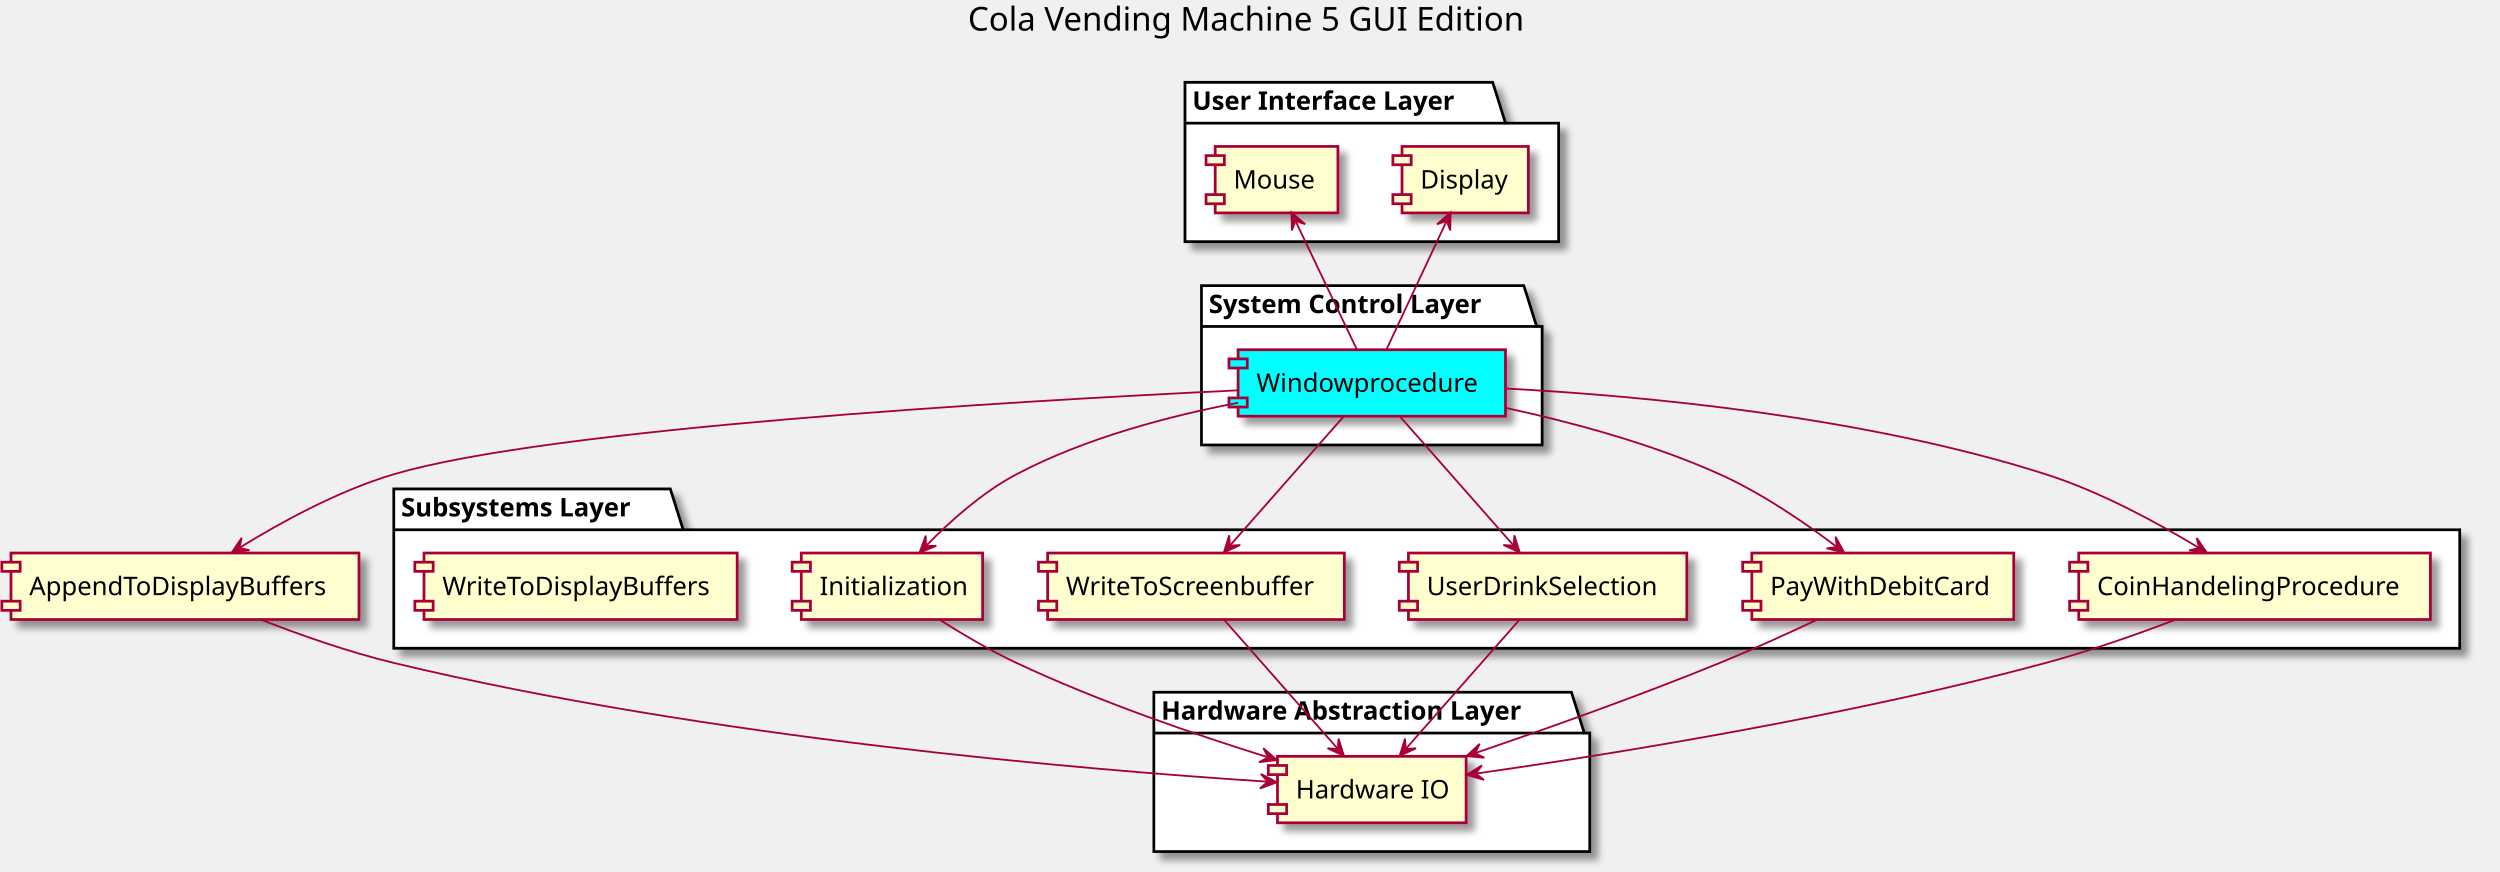
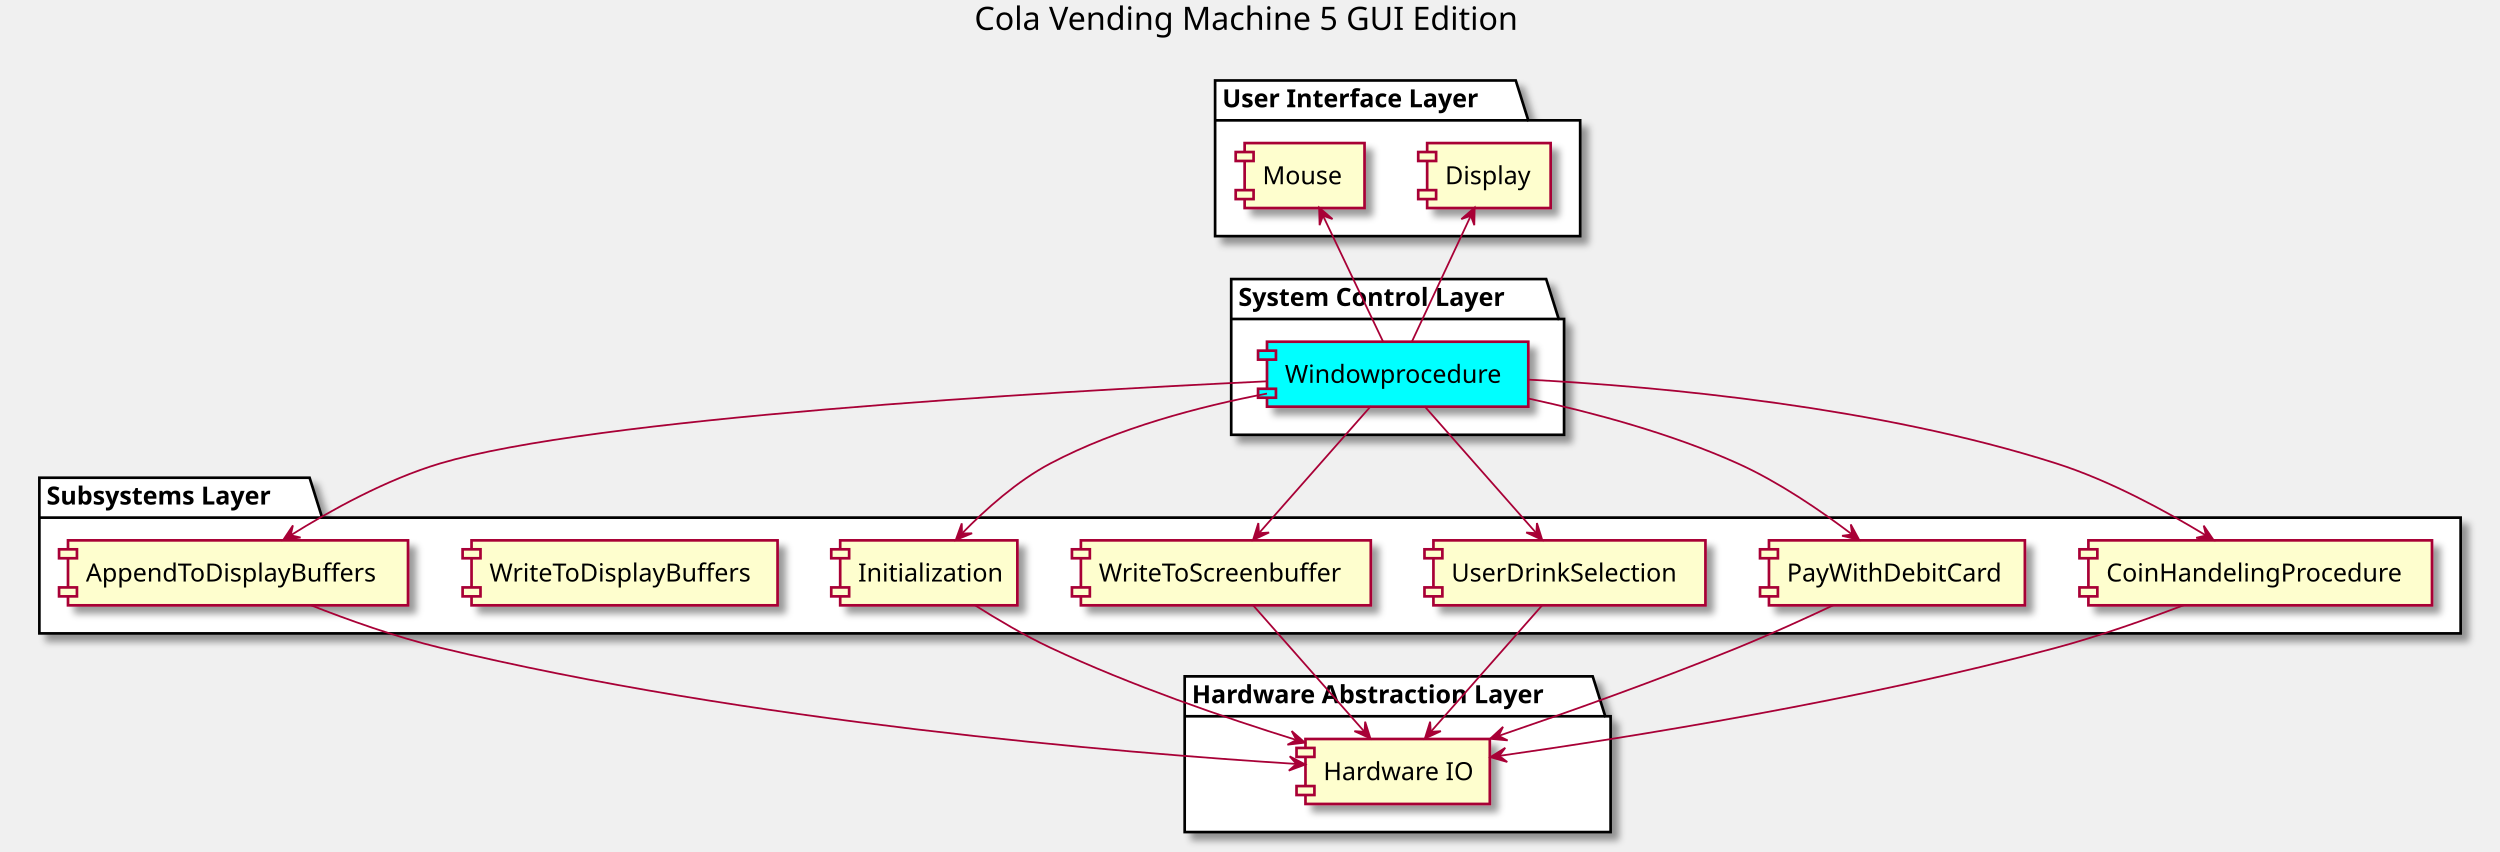
- <svg xmlns="http://www.w3.org/2000/svg" contentScriptType="application/ecmascript" contentStyleType="text/css" height="476px" preserveAspectRatio="none" style="width:1365px;height:476px;" version="1.1" viewBox="0 0 1365 476" width="1365px" zoomAndPan="magnify">
+ <svg xmlns="http://www.w3.org/2000/svg" contentScriptType="application/ecmascript" contentStyleType="text/css" height="476px" preserveAspectRatio="none" style="width:1397px;height:476px;" version="1.1" viewBox="0 0 1397 476" width="1397px" zoomAndPan="magnify">
  <defs>
-     <filter height="300%" id="fcilsm0hrkqak" width="300%" x="-1" y="-1">
+     <filter height="300%" id="f1bke7zae048id" width="300%" x="-1" y="-1">
      <feGaussianBlur result="blurOut" stdDeviation="2.0" />
      <feColorMatrix in="blurOut" result="blurOut2" type="matrix" values="0 0 0 0 0 0 0 0 0 0 0 0 0 0 0 0 0 0 .4 0" />
      <feOffset dx="4.0" dy="4.0" in="blurOut2" result="blurOut3" />
      <feBlend in="SourceGraphic" in2="blurOut3" mode="normal" />
    </filter>
  </defs>
  <g>
-     <text fill="#000000" font-family="sans-serif" font-size="18" lengthAdjust="spacingAndGlyphs" textLength="320" x="528.5" y="16.708">Cola Vending Machine 5 GUI Edition</text>
-     <polygon fill="#FFFFFF" filter="url(#fcilsm0hrkqak)" points="647,44.953,815,44.953,822,67.25,851,67.25,851,131.953,647,131.953,647,44.953" style="stroke: #000000; stroke-width: 1.5;" />
-     <line style="stroke: #000000; stroke-width: 1.5;" x1="647" x2="822" y1="67.25" y2="67.25" />
-     <text fill="#000000" font-family="sans-serif" font-size="14" font-weight="bold" lengthAdjust="spacingAndGlyphs" textLength="162" x="651" y="59.948">User Interface Layer</text>
-     <polygon fill="#FFFFFF" filter="url(#fcilsm0hrkqak)" points="656,155.953,832,155.953,839,178.25,842,178.25,842,242.953,656,242.953,656,155.953" style="stroke: #000000; stroke-width: 1.5;" />
-     <line style="stroke: #000000; stroke-width: 1.5;" x1="656" x2="839" y1="178.25" y2="178.25" />
-     <text fill="#000000" font-family="sans-serif" font-size="14" font-weight="bold" lengthAdjust="spacingAndGlyphs" textLength="170" x="660" y="170.948">System Control Layer</text>
-     <polygon fill="#FFFFFF" filter="url(#fcilsm0hrkqak)" points="215,266.953,366,266.953,373,289.25,1343,289.25,1343,353.953,215,353.953,215,266.953" style="stroke: #000000; stroke-width: 1.5;" />
-     <line style="stroke: #000000; stroke-width: 1.5;" x1="215" x2="373" y1="289.25" y2="289.25" />
-     <text fill="#000000" font-family="sans-serif" font-size="14" font-weight="bold" lengthAdjust="spacingAndGlyphs" textLength="145" x="219" y="281.948">Subsystems Layer</text>
-     <polygon fill="#FFFFFF" filter="url(#fcilsm0hrkqak)" points="630,377.953,858,377.953,865,400.25,868,400.25,868,464.953,630,464.953,630,377.953" style="stroke: #000000; stroke-width: 1.5;" />
-     <line style="stroke: #000000; stroke-width: 1.5;" x1="630" x2="865" y1="400.25" y2="400.25" />
-     <text fill="#000000" font-family="sans-serif" font-size="14" font-weight="bold" lengthAdjust="spacingAndGlyphs" textLength="222" x="634" y="392.948">Hardware Abstraction Layer</text>
-     <rect fill="#FEFECE" filter="url(#fcilsm0hrkqak)" height="36.297" style="stroke: #A80036; stroke-width: 1.5;" width="69" x="765.5" y="79.953" />
-     <rect fill="#FEFECE" height="5" style="stroke: #A80036; stroke-width: 1.5;" width="10" x="760.5" y="84.953" />
-     <rect fill="#FEFECE" height="5" style="stroke: #A80036; stroke-width: 1.5;" width="10" x="760.5" y="106.25" />
-     <text fill="#000000" font-family="sans-serif" font-size="14" lengthAdjust="spacingAndGlyphs" textLength="49" x="775.5" y="102.948">Display</text>
-     <rect fill="#FEFECE" filter="url(#fcilsm0hrkqak)" height="36.297" style="stroke: #A80036; stroke-width: 1.5;" width="67" x="663.5" y="79.953" />
-     <rect fill="#FEFECE" height="5" style="stroke: #A80036; stroke-width: 1.5;" width="10" x="658.5" y="84.953" />
-     <rect fill="#FEFECE" height="5" style="stroke: #A80036; stroke-width: 1.5;" width="10" x="658.5" y="106.25" />
-     <text fill="#000000" font-family="sans-serif" font-size="14" lengthAdjust="spacingAndGlyphs" textLength="47" x="673.5" y="102.948">Mouse</text>
-     <rect fill="#00FFFF" filter="url(#fcilsm0hrkqak)" height="36.297" style="stroke: #A80036; stroke-width: 1.5;" width="146" x="676" y="190.953" />
-     <rect fill="#00FFFF" height="5" style="stroke: #A80036; stroke-width: 1.5;" width="10" x="671" y="195.953" />
-     <rect fill="#00FFFF" height="5" style="stroke: #A80036; stroke-width: 1.5;" width="10" x="671" y="217.25" />
-     <text fill="#000000" font-family="sans-serif" font-size="14" lengthAdjust="spacingAndGlyphs" textLength="126" x="686" y="213.948">Windowprocedure</text>
-     <rect fill="#FEFECE" filter="url(#fcilsm0hrkqak)" height="36.297" style="stroke: #A80036; stroke-width: 1.5;" width="192" x="1135" y="301.953" />
-     <rect fill="#FEFECE" height="5" style="stroke: #A80036; stroke-width: 1.5;" width="10" x="1130" y="306.953" />
-     <rect fill="#FEFECE" height="5" style="stroke: #A80036; stroke-width: 1.5;" width="10" x="1130" y="328.25" />
-     <text fill="#000000" font-family="sans-serif" font-size="14" lengthAdjust="spacingAndGlyphs" textLength="172" x="1145" y="324.948">CoinHandelingProcedure</text>
-     <rect fill="#FEFECE" filter="url(#fcilsm0hrkqak)" height="36.297" style="stroke: #A80036; stroke-width: 1.5;" width="143" x="956.5" y="301.953" />
-     <rect fill="#FEFECE" height="5" style="stroke: #A80036; stroke-width: 1.5;" width="10" x="951.5" y="306.953" />
-     <rect fill="#FEFECE" height="5" style="stroke: #A80036; stroke-width: 1.5;" width="10" x="951.5" y="328.25" />
-     <text fill="#000000" font-family="sans-serif" font-size="14" lengthAdjust="spacingAndGlyphs" textLength="123" x="966.5" y="324.948">PayWithDebitCard</text>
-     <rect fill="#FEFECE" filter="url(#fcilsm0hrkqak)" height="36.297" style="stroke: #A80036; stroke-width: 1.5;" width="152" x="769" y="301.953" />
-     <rect fill="#FEFECE" height="5" style="stroke: #A80036; stroke-width: 1.5;" width="10" x="764" y="306.953" />
-     <rect fill="#FEFECE" height="5" style="stroke: #A80036; stroke-width: 1.5;" width="10" x="764" y="328.25" />
-     <text fill="#000000" font-family="sans-serif" font-size="14" lengthAdjust="spacingAndGlyphs" textLength="132" x="779" y="324.948">UserDrinkSelection</text>
-     <rect fill="#FEFECE" filter="url(#fcilsm0hrkqak)" height="36.297" style="stroke: #A80036; stroke-width: 1.5;" width="162" x="572" y="301.953" />
-     <rect fill="#FEFECE" height="5" style="stroke: #A80036; stroke-width: 1.5;" width="10" x="567" y="306.953" />
-     <rect fill="#FEFECE" height="5" style="stroke: #A80036; stroke-width: 1.5;" width="10" x="567" y="328.25" />
-     <text fill="#000000" font-family="sans-serif" font-size="14" lengthAdjust="spacingAndGlyphs" textLength="142" x="582" y="324.948">WriteToScreenbuffer</text>
-     <rect fill="#FEFECE" filter="url(#fcilsm0hrkqak)" height="36.297" style="stroke: #A80036; stroke-width: 1.5;" width="99" x="437.5" y="301.953" />
-     <rect fill="#FEFECE" height="5" style="stroke: #A80036; stroke-width: 1.5;" width="10" x="432.5" y="306.953" />
-     <rect fill="#FEFECE" height="5" style="stroke: #A80036; stroke-width: 1.5;" width="10" x="432.5" y="328.25" />
-     <text fill="#000000" font-family="sans-serif" font-size="14" lengthAdjust="spacingAndGlyphs" textLength="79" x="447.5" y="324.948">Initialization</text>
-     <rect fill="#FEFECE" filter="url(#fcilsm0hrkqak)" height="36.297" style="stroke: #A80036; stroke-width: 1.5;" width="171" x="231.5" y="301.953" />
-     <rect fill="#FEFECE" height="5" style="stroke: #A80036; stroke-width: 1.5;" width="10" x="226.5" y="306.953" />
-     <rect fill="#FEFECE" height="5" style="stroke: #A80036; stroke-width: 1.5;" width="10" x="226.5" y="328.25" />
-     <text fill="#000000" font-family="sans-serif" font-size="14" lengthAdjust="spacingAndGlyphs" textLength="151" x="241.5" y="324.948">WriteToDisplayBuffers</text>
-     <rect fill="#FEFECE" filter="url(#fcilsm0hrkqak)" height="36.297" style="stroke: #A80036; stroke-width: 1.5;" width="103" x="697.5" y="412.953" />
-     <rect fill="#FEFECE" height="5" style="stroke: #A80036; stroke-width: 1.5;" width="10" x="692.5" y="417.953" />
-     <rect fill="#FEFECE" height="5" style="stroke: #A80036; stroke-width: 1.5;" width="10" x="692.5" y="439.25" />
-     <text fill="#000000" font-family="sans-serif" font-size="14" lengthAdjust="spacingAndGlyphs" textLength="83" x="707.5" y="435.948">Hardware IO</text>
-     <rect fill="#FEFECE" filter="url(#fcilsm0hrkqak)" height="36.297" style="stroke: #A80036; stroke-width: 1.5;" width="190" x="6" y="301.953" />
-     <rect fill="#FEFECE" height="5" style="stroke: #A80036; stroke-width: 1.5;" width="10" x="1" y="306.953" />
-     <rect fill="#FEFECE" height="5" style="stroke: #A80036; stroke-width: 1.5;" width="10" x="1" y="328.25" />
-     <text fill="#000000" font-family="sans-serif" font-size="14" lengthAdjust="spacingAndGlyphs" textLength="170" x="16" y="324.948">AppendToDisplayBuffers</text>
-     <path d="M707.389,120.729 C717.201,141.297 731.723,171.737 740.76,190.682 " fill="none" id="Mouse&lt;-Windowprocedure" style="stroke: #A80036; stroke-width: 1.0;" />
-     <polygon fill="#A80036" points="705.125,115.984,705.39,125.829,707.278,120.497,712.61,122.385,705.125,115.984" style="stroke: #A80036; stroke-width: 1.0;" />
-     <path d="M789.811,120.729 C780.188,141.297 765.945,171.737 757.081,190.682 " fill="none" id="Display&lt;-Windowprocedure" style="stroke: #A80036; stroke-width: 1.0;" />
-     <polygon fill="#A80036" points="792.031,115.984,784.592,122.439,789.911,120.513,791.838,125.831,792.031,115.984" style="stroke: #A80036; stroke-width: 1.0;" />
-     <path d="M822.222,212.156 C897.693,216.159 1017.97,227.404 1117,258.953 C1146.97,268.5 1178.41,285.664 1200.67,299.195 " fill="none" id="Windowprocedure-&gt;CoinHandelingProcedure" style="stroke: #A80036; stroke-width: 1.0;" />
-     <polygon fill="#A80036" points="1204.99,301.849,1199.43,293.72,1200.735,299.224,1195.23,300.529,1204.99,301.849" style="stroke: #A80036; stroke-width: 1.0;" />
-     <path d="M822.241,222.742 C858.377,230.563 902.031,242.32 939,258.953 C962.029,269.314 985.617,285.519 1002.718,298.477 " fill="none" id="Windowprocedure-&gt;PayWithDebitCard" style="stroke: #A80036; stroke-width: 1.0;" />
-     <polygon fill="#A80036" points="1006.92,301.696,1002.206,293.049,1002.95,298.656,997.342,299.4,1006.92,301.696" style="stroke: #A80036; stroke-width: 1.0;" />
-     <path d="M764,226.984 C780.809,246.07 808.083,277.037 826.277,297.694 " fill="none" id="Windowprocedure-&gt;UserDrinkSelection" style="stroke: #A80036; stroke-width: 1.0;" />
-     <polygon fill="#A80036" points="829.789,301.682,826.842,292.284,826.484,297.93,820.839,297.572,829.789,301.682" style="stroke: #A80036; stroke-width: 1.0;" />
-     <path d="M734,226.984 C717.191,246.07 689.917,277.037 671.723,297.694 " fill="none" id="Windowprocedure-&gt;WriteToScreenbuffer" style="stroke: #A80036; stroke-width: 1.0;" />
-     <polygon fill="#A80036" points="668.211,301.682,677.161,297.572,671.516,297.93,671.158,292.284,668.211,301.682" style="stroke: #A80036; stroke-width: 1.0;" />
-     <path d="M675.999,219.928 C638.306,227.133 592.489,239.188 555,258.953 C536.32,268.801 518.548,284.8 505.86,297.801 " fill="none" id="Windowprocedure-&gt;Initialization" style="stroke: #A80036; stroke-width: 1.0;" />
-     <polygon fill="#A80036" points="502.091,301.729,511.209,298.005,505.553,298.122,505.436,292.466,502.091,301.729" style="stroke: #A80036; stroke-width: 1.0;" />
-     <path d="M675.748,213.13 C550.216,219.165 299.354,233.965 215,258.953 C184.643,267.946 153,285.34 130.776,299.094 " fill="none" id="Windowprocedure-&gt;AppendToDisplayBuffers" style="stroke: #A80036; stroke-width: 1.0;" />
-     <polygon fill="#A80036" points="126.46,301.793,136.212,300.413,130.699,299.142,131.97,293.63,126.46,301.793" style="stroke: #A80036; stroke-width: 1.0;" />
-     <path d="M1188.76,338 C1167.49,346.104 1141.16,355.422 1117,361.953 C1008.59,391.256 878.806,411.989 805.936,422.366 " fill="none" id="CoinHandelingProcedure-&gt;Hardware IO" style="stroke: #A80036; stroke-width: 1.0;" />
-     <polygon fill="#A80036" points="800.789,423.095,810.261,425.793,805.74,422.394,809.139,417.872,800.789,423.095" style="stroke: #A80036; stroke-width: 1.0;" />
-     <path d="M992.801,338.035 C976.567,345.689 956.954,354.621 939,361.953 C894.766,380.016 843.74,398.132 805.712,411.118 " fill="none" id="PayWithDebitCard-&gt;Hardware IO" style="stroke: #A80036; stroke-width: 1.0;" />
-     <polygon fill="#A80036" points="800.671,412.836,810.48,413.719,805.404,411.223,807.9,406.147,800.671,412.836" style="stroke: #A80036; stroke-width: 1.0;" />
-     <path d="M830,337.984 C813.191,357.07 785.917,388.037 767.723,408.694 " fill="none" id="UserDrinkSelection-&gt;Hardware IO" style="stroke: #A80036; stroke-width: 1.0;" />
-     <polygon fill="#A80036" points="764.211,412.682,773.162,408.573,767.516,408.93,767.159,403.284,764.211,412.682" style="stroke: #A80036; stroke-width: 1.0;" />
-     <path d="M668,337.984 C684.809,357.07 712.083,388.037 730.277,408.694 " fill="none" id="WriteToScreenbuffer-&gt;Hardware IO" style="stroke: #A80036; stroke-width: 1.0;" />
-     <polygon fill="#A80036" points="733.789,412.682,730.841,403.284,730.484,408.93,724.838,408.573,733.789,412.682" style="stroke: #A80036; stroke-width: 1.0;" />
-     <path d="M512.465,338.015 C524.949,345.931 540.406,355.085 555,361.953 C599.658,382.969 652.679,401.123 691.997,413.374 " fill="none" id="Initialization-&gt;Hardware IO" style="stroke: #A80036; stroke-width: 1.0;" />
-     <polygon fill="#A80036" points="697.208,414.988,689.795,408.504,692.432,413.508,687.427,416.145,697.208,414.988" style="stroke: #A80036; stroke-width: 1.0;" />
-     <path d="M141.498,337.963 C162.991,346.362 190.051,355.955 215,361.953 C385.729,403.002 593.496,420.425 691.968,426.791 " fill="none" id="AppendToDisplayBuffers-&gt;Hardware IO" style="stroke: #A80036; stroke-width: 1.0;" />
-     <polygon fill="#A80036" points="697.148,427.122,688.421,422.557,692.158,426.804,687.911,430.541,697.148,427.122" style="stroke: #A80036; stroke-width: 1.0;" />
+     <text fill="#000000" font-family="sans-serif" font-size="18" lengthAdjust="spacingAndGlyphs" textLength="320" x="544.5" y="16.708">Cola Vending Machine 5 GUI Edition</text>
+     <polygon fill="#FFFFFF" filter="url(#f1bke7zae048id)" points="679,44.953,847,44.953,854,67.25,883,67.25,883,131.953,679,131.953,679,44.953" style="stroke: #000000; stroke-width: 1.5;" />
+     <line style="stroke: #000000; stroke-width: 1.5;" x1="679" x2="854" y1="67.25" y2="67.25" />
+     <text fill="#000000" font-family="sans-serif" font-size="14" font-weight="bold" lengthAdjust="spacingAndGlyphs" textLength="162" x="683" y="59.948">User Interface Layer</text>
+     <polygon fill="#FFFFFF" filter="url(#f1bke7zae048id)" points="688,155.953,864,155.953,871,178.25,874,178.25,874,242.953,688,242.953,688,155.953" style="stroke: #000000; stroke-width: 1.5;" />
+     <line style="stroke: #000000; stroke-width: 1.5;" x1="688" x2="871" y1="178.25" y2="178.25" />
+     <text fill="#000000" font-family="sans-serif" font-size="14" font-weight="bold" lengthAdjust="spacingAndGlyphs" textLength="170" x="692" y="170.948">System Control Layer</text>
+     <polygon fill="#FFFFFF" filter="url(#f1bke7zae048id)" points="22,266.953,173,266.953,180,289.25,1375,289.25,1375,353.953,22,353.953,22,266.953" style="stroke: #000000; stroke-width: 1.5;" />
+     <line style="stroke: #000000; stroke-width: 1.5;" x1="22" x2="180" y1="289.25" y2="289.25" />
+     <text fill="#000000" font-family="sans-serif" font-size="14" font-weight="bold" lengthAdjust="spacingAndGlyphs" textLength="145" x="26" y="281.948">Subsystems Layer</text>
+     <polygon fill="#FFFFFF" filter="url(#f1bke7zae048id)" points="662,377.953,890,377.953,897,400.25,900,400.25,900,464.953,662,464.953,662,377.953" style="stroke: #000000; stroke-width: 1.5;" />
+     <line style="stroke: #000000; stroke-width: 1.5;" x1="662" x2="897" y1="400.25" y2="400.25" />
+     <text fill="#000000" font-family="sans-serif" font-size="14" font-weight="bold" lengthAdjust="spacingAndGlyphs" textLength="222" x="666" y="392.948">Hardware Abstraction Layer</text>
+     <rect fill="#FEFECE" filter="url(#f1bke7zae048id)" height="36.297" style="stroke: #A80036; stroke-width: 1.5;" width="69" x="797.5" y="79.953" />
+     <rect fill="#FEFECE" height="5" style="stroke: #A80036; stroke-width: 1.5;" width="10" x="792.5" y="84.953" />
+     <rect fill="#FEFECE" height="5" style="stroke: #A80036; stroke-width: 1.5;" width="10" x="792.5" y="106.25" />
+     <text fill="#000000" font-family="sans-serif" font-size="14" lengthAdjust="spacingAndGlyphs" textLength="49" x="807.5" y="102.948">Display</text>
+     <rect fill="#FEFECE" filter="url(#f1bke7zae048id)" height="36.297" style="stroke: #A80036; stroke-width: 1.5;" width="67" x="695.5" y="79.953" />
+     <rect fill="#FEFECE" height="5" style="stroke: #A80036; stroke-width: 1.5;" width="10" x="690.5" y="84.953" />
+     <rect fill="#FEFECE" height="5" style="stroke: #A80036; stroke-width: 1.5;" width="10" x="690.5" y="106.25" />
+     <text fill="#000000" font-family="sans-serif" font-size="14" lengthAdjust="spacingAndGlyphs" textLength="47" x="705.5" y="102.948">Mouse</text>
+     <rect fill="#00FFFF" filter="url(#f1bke7zae048id)" height="36.297" style="stroke: #A80036; stroke-width: 1.5;" width="146" x="708" y="190.953" />
+     <rect fill="#00FFFF" height="5" style="stroke: #A80036; stroke-width: 1.5;" width="10" x="703" y="195.953" />
+     <rect fill="#00FFFF" height="5" style="stroke: #A80036; stroke-width: 1.5;" width="10" x="703" y="217.25" />
+     <text fill="#000000" font-family="sans-serif" font-size="14" lengthAdjust="spacingAndGlyphs" textLength="126" x="718" y="213.948">Windowprocedure</text>
+     <rect fill="#FEFECE" filter="url(#f1bke7zae048id)" height="36.297" style="stroke: #A80036; stroke-width: 1.5;" width="192" x="1167" y="301.953" />
+     <rect fill="#FEFECE" height="5" style="stroke: #A80036; stroke-width: 1.5;" width="10" x="1162" y="306.953" />
+     <rect fill="#FEFECE" height="5" style="stroke: #A80036; stroke-width: 1.5;" width="10" x="1162" y="328.25" />
+     <text fill="#000000" font-family="sans-serif" font-size="14" lengthAdjust="spacingAndGlyphs" textLength="172" x="1177" y="324.948">CoinHandelingProcedure</text>
+     <rect fill="#FEFECE" filter="url(#f1bke7zae048id)" height="36.297" style="stroke: #A80036; stroke-width: 1.5;" width="143" x="988.5" y="301.953" />
+     <rect fill="#FEFECE" height="5" style="stroke: #A80036; stroke-width: 1.5;" width="10" x="983.5" y="306.953" />
+     <rect fill="#FEFECE" height="5" style="stroke: #A80036; stroke-width: 1.5;" width="10" x="983.5" y="328.25" />
+     <text fill="#000000" font-family="sans-serif" font-size="14" lengthAdjust="spacingAndGlyphs" textLength="123" x="998.5" y="324.948">PayWithDebitCard</text>
+     <rect fill="#FEFECE" filter="url(#f1bke7zae048id)" height="36.297" style="stroke: #A80036; stroke-width: 1.5;" width="152" x="801" y="301.953" />
+     <rect fill="#FEFECE" height="5" style="stroke: #A80036; stroke-width: 1.5;" width="10" x="796" y="306.953" />
+     <rect fill="#FEFECE" height="5" style="stroke: #A80036; stroke-width: 1.5;" width="10" x="796" y="328.25" />
+     <text fill="#000000" font-family="sans-serif" font-size="14" lengthAdjust="spacingAndGlyphs" textLength="132" x="811" y="324.948">UserDrinkSelection</text>
+     <rect fill="#FEFECE" filter="url(#f1bke7zae048id)" height="36.297" style="stroke: #A80036; stroke-width: 1.5;" width="162" x="604" y="301.953" />
+     <rect fill="#FEFECE" height="5" style="stroke: #A80036; stroke-width: 1.5;" width="10" x="599" y="306.953" />
+     <rect fill="#FEFECE" height="5" style="stroke: #A80036; stroke-width: 1.5;" width="10" x="599" y="328.25" />
+     <text fill="#000000" font-family="sans-serif" font-size="14" lengthAdjust="spacingAndGlyphs" textLength="142" x="614" y="324.948">WriteToScreenbuffer</text>
+     <rect fill="#FEFECE" filter="url(#f1bke7zae048id)" height="36.297" style="stroke: #A80036; stroke-width: 1.5;" width="99" x="469.5" y="301.953" />
+     <rect fill="#FEFECE" height="5" style="stroke: #A80036; stroke-width: 1.5;" width="10" x="464.5" y="306.953" />
+     <rect fill="#FEFECE" height="5" style="stroke: #A80036; stroke-width: 1.5;" width="10" x="464.5" y="328.25" />
+     <text fill="#000000" font-family="sans-serif" font-size="14" lengthAdjust="spacingAndGlyphs" textLength="79" x="479.5" y="324.948">Initialization</text>
+     <rect fill="#FEFECE" filter="url(#f1bke7zae048id)" height="36.297" style="stroke: #A80036; stroke-width: 1.5;" width="171" x="263.5" y="301.953" />
+     <rect fill="#FEFECE" height="5" style="stroke: #A80036; stroke-width: 1.5;" width="10" x="258.5" y="306.953" />
+     <rect fill="#FEFECE" height="5" style="stroke: #A80036; stroke-width: 1.5;" width="10" x="258.5" y="328.25" />
+     <text fill="#000000" font-family="sans-serif" font-size="14" lengthAdjust="spacingAndGlyphs" textLength="151" x="273.5" y="324.948">WriteToDisplayBuffers</text>
+     <rect fill="#FEFECE" filter="url(#f1bke7zae048id)" height="36.297" style="stroke: #A80036; stroke-width: 1.5;" width="190" x="38" y="301.953" />
+     <rect fill="#FEFECE" height="5" style="stroke: #A80036; stroke-width: 1.5;" width="10" x="33" y="306.953" />
+     <rect fill="#FEFECE" height="5" style="stroke: #A80036; stroke-width: 1.5;" width="10" x="33" y="328.25" />
+     <text fill="#000000" font-family="sans-serif" font-size="14" lengthAdjust="spacingAndGlyphs" textLength="170" x="48" y="324.948">AppendToDisplayBuffers</text>
+     <rect fill="#FEFECE" filter="url(#f1bke7zae048id)" height="36.297" style="stroke: #A80036; stroke-width: 1.5;" width="103" x="729.5" y="412.953" />
+     <rect fill="#FEFECE" height="5" style="stroke: #A80036; stroke-width: 1.5;" width="10" x="724.5" y="417.953" />
+     <rect fill="#FEFECE" height="5" style="stroke: #A80036; stroke-width: 1.5;" width="10" x="724.5" y="439.25" />
+     <text fill="#000000" font-family="sans-serif" font-size="14" lengthAdjust="spacingAndGlyphs" textLength="83" x="739.5" y="435.948">Hardware IO</text>
+     <path d="M739.389,120.729 C749.201,141.297 763.723,171.737 772.76,190.682 " fill="none" id="Mouse&lt;-Windowprocedure" style="stroke: #A80036; stroke-width: 1.0;" />
+     <polygon fill="#A80036" points="737.125,115.984,737.39,125.829,739.278,120.497,744.61,122.385,737.125,115.984" style="stroke: #A80036; stroke-width: 1.0;" />
+     <path d="M821.811,120.729 C812.188,141.297 797.945,171.737 789.081,190.682 " fill="none" id="Display&lt;-Windowprocedure" style="stroke: #A80036; stroke-width: 1.0;" />
+     <polygon fill="#A80036" points="824.031,115.984,816.592,122.439,821.911,120.513,823.838,125.831,824.031,115.984" style="stroke: #A80036; stroke-width: 1.0;" />
+     <path d="M854.222,212.156 C929.693,216.159 1049.97,227.404 1149,258.953 C1178.97,268.5 1210.41,285.664 1232.67,299.195 " fill="none" id="Windowprocedure-&gt;CoinHandelingProcedure" style="stroke: #A80036; stroke-width: 1.0;" />
+     <polygon fill="#A80036" points="1236.99,301.849,1231.43,293.72,1232.735,299.224,1227.23,300.529,1236.99,301.849" style="stroke: #A80036; stroke-width: 1.0;" />
+     <path d="M854.241,222.742 C890.377,230.563 934.031,242.32 971,258.953 C994.029,269.314 1017.62,285.519 1034.72,298.477 " fill="none" id="Windowprocedure-&gt;PayWithDebitCard" style="stroke: #A80036; stroke-width: 1.0;" />
+     <polygon fill="#A80036" points="1038.92,301.696,1034.21,293.046,1034.952,298.654,1029.343,299.396,1038.92,301.696" style="stroke: #A80036; stroke-width: 1.0;" />
+     <path d="M796,226.984 C812.809,246.07 840.083,277.037 858.277,297.694 " fill="none" id="Windowprocedure-&gt;UserDrinkSelection" style="stroke: #A80036; stroke-width: 1.0;" />
+     <polygon fill="#A80036" points="861.789,301.682,858.842,292.284,858.484,297.93,852.839,297.572,861.789,301.682" style="stroke: #A80036; stroke-width: 1.0;" />
+     <path d="M766,226.984 C749.191,246.07 721.917,277.037 703.723,297.694 " fill="none" id="Windowprocedure-&gt;WriteToScreenbuffer" style="stroke: #A80036; stroke-width: 1.0;" />
+     <polygon fill="#A80036" points="700.211,301.682,709.161,297.572,703.516,297.93,703.158,292.284,700.211,301.682" style="stroke: #A80036; stroke-width: 1.0;" />
+     <path d="M707.999,219.928 C670.306,227.133 624.489,239.188 587,258.953 C568.32,268.801 550.548,284.8 537.86,297.801 " fill="none" id="Windowprocedure-&gt;Initialization" style="stroke: #A80036; stroke-width: 1.0;" />
+     <polygon fill="#A80036" points="534.091,301.729,543.209,298.005,537.553,298.122,537.436,292.466,534.091,301.729" style="stroke: #A80036; stroke-width: 1.0;" />
+     <path d="M707.602,213.091 C581.82,219.064 330.467,233.772 246,258.953 C215.867,267.936 184.506,285.331 162.489,299.089 " fill="none" id="Windowprocedure-&gt;AppendToDisplayBuffers" style="stroke: #A80036; stroke-width: 1.0;" />
+     <polygon fill="#A80036" points="158.214,301.788,167.959,300.364,162.441,299.118,163.687,293.6,158.214,301.788" style="stroke: #A80036; stroke-width: 1.0;" />
+     <path d="M1220.76,338 C1199.49,346.104 1173.16,355.422 1149,361.953 C1040.59,391.256 910.806,411.989 837.936,422.366 " fill="none" id="CoinHandelingProcedure-&gt;Hardware IO" style="stroke: #A80036; stroke-width: 1.0;" />
+     <polygon fill="#A80036" points="832.789,423.095,842.261,425.793,837.74,422.394,841.139,417.872,832.789,423.095" style="stroke: #A80036; stroke-width: 1.0;" />
+     <path d="M1024.8,338.035 C1008.57,345.689 988.954,354.621 971,361.953 C926.766,380.016 875.74,398.132 837.712,411.118 " fill="none" id="PayWithDebitCard-&gt;Hardware IO" style="stroke: #A80036; stroke-width: 1.0;" />
+     <polygon fill="#A80036" points="832.671,412.836,842.48,413.719,837.404,411.223,839.9,406.147,832.671,412.836" style="stroke: #A80036; stroke-width: 1.0;" />
+     <path d="M862,337.984 C845.191,357.07 817.917,388.037 799.723,408.694 " fill="none" id="UserDrinkSelection-&gt;Hardware IO" style="stroke: #A80036; stroke-width: 1.0;" />
+     <polygon fill="#A80036" points="796.211,412.682,805.162,408.573,799.516,408.93,799.159,403.284,796.211,412.682" style="stroke: #A80036; stroke-width: 1.0;" />
+     <path d="M700,337.984 C716.809,357.07 744.083,388.037 762.277,408.694 " fill="none" id="WriteToScreenbuffer-&gt;Hardware IO" style="stroke: #A80036; stroke-width: 1.0;" />
+     <polygon fill="#A80036" points="765.789,412.682,762.841,403.284,762.484,408.93,756.838,408.573,765.789,412.682" style="stroke: #A80036; stroke-width: 1.0;" />
+     <path d="M544.465,338.015 C556.949,345.931 572.406,355.085 587,361.953 C631.658,382.969 684.679,401.123 723.997,413.374 " fill="none" id="Initialization-&gt;Hardware IO" style="stroke: #A80036; stroke-width: 1.0;" />
+     <polygon fill="#A80036" points="729.208,414.988,721.795,408.504,724.432,413.508,719.427,416.145,729.208,414.988" style="stroke: #A80036; stroke-width: 1.0;" />
+     <path d="M173.128,337.975 C194.429,346.377 221.252,355.969 246,361.953 C417.214,403.352 625.718,420.628 724.236,426.878 " fill="none" id="AppendToDisplayBuffers-&gt;Hardware IO" style="stroke: #A80036; stroke-width: 1.0;" />
+     <polygon fill="#A80036" points="729.417,427.203,720.685,422.648,724.427,426.891,720.184,430.632,729.417,427.203" style="stroke: #A80036; stroke-width: 1.0;" />
  </g>
</svg>
